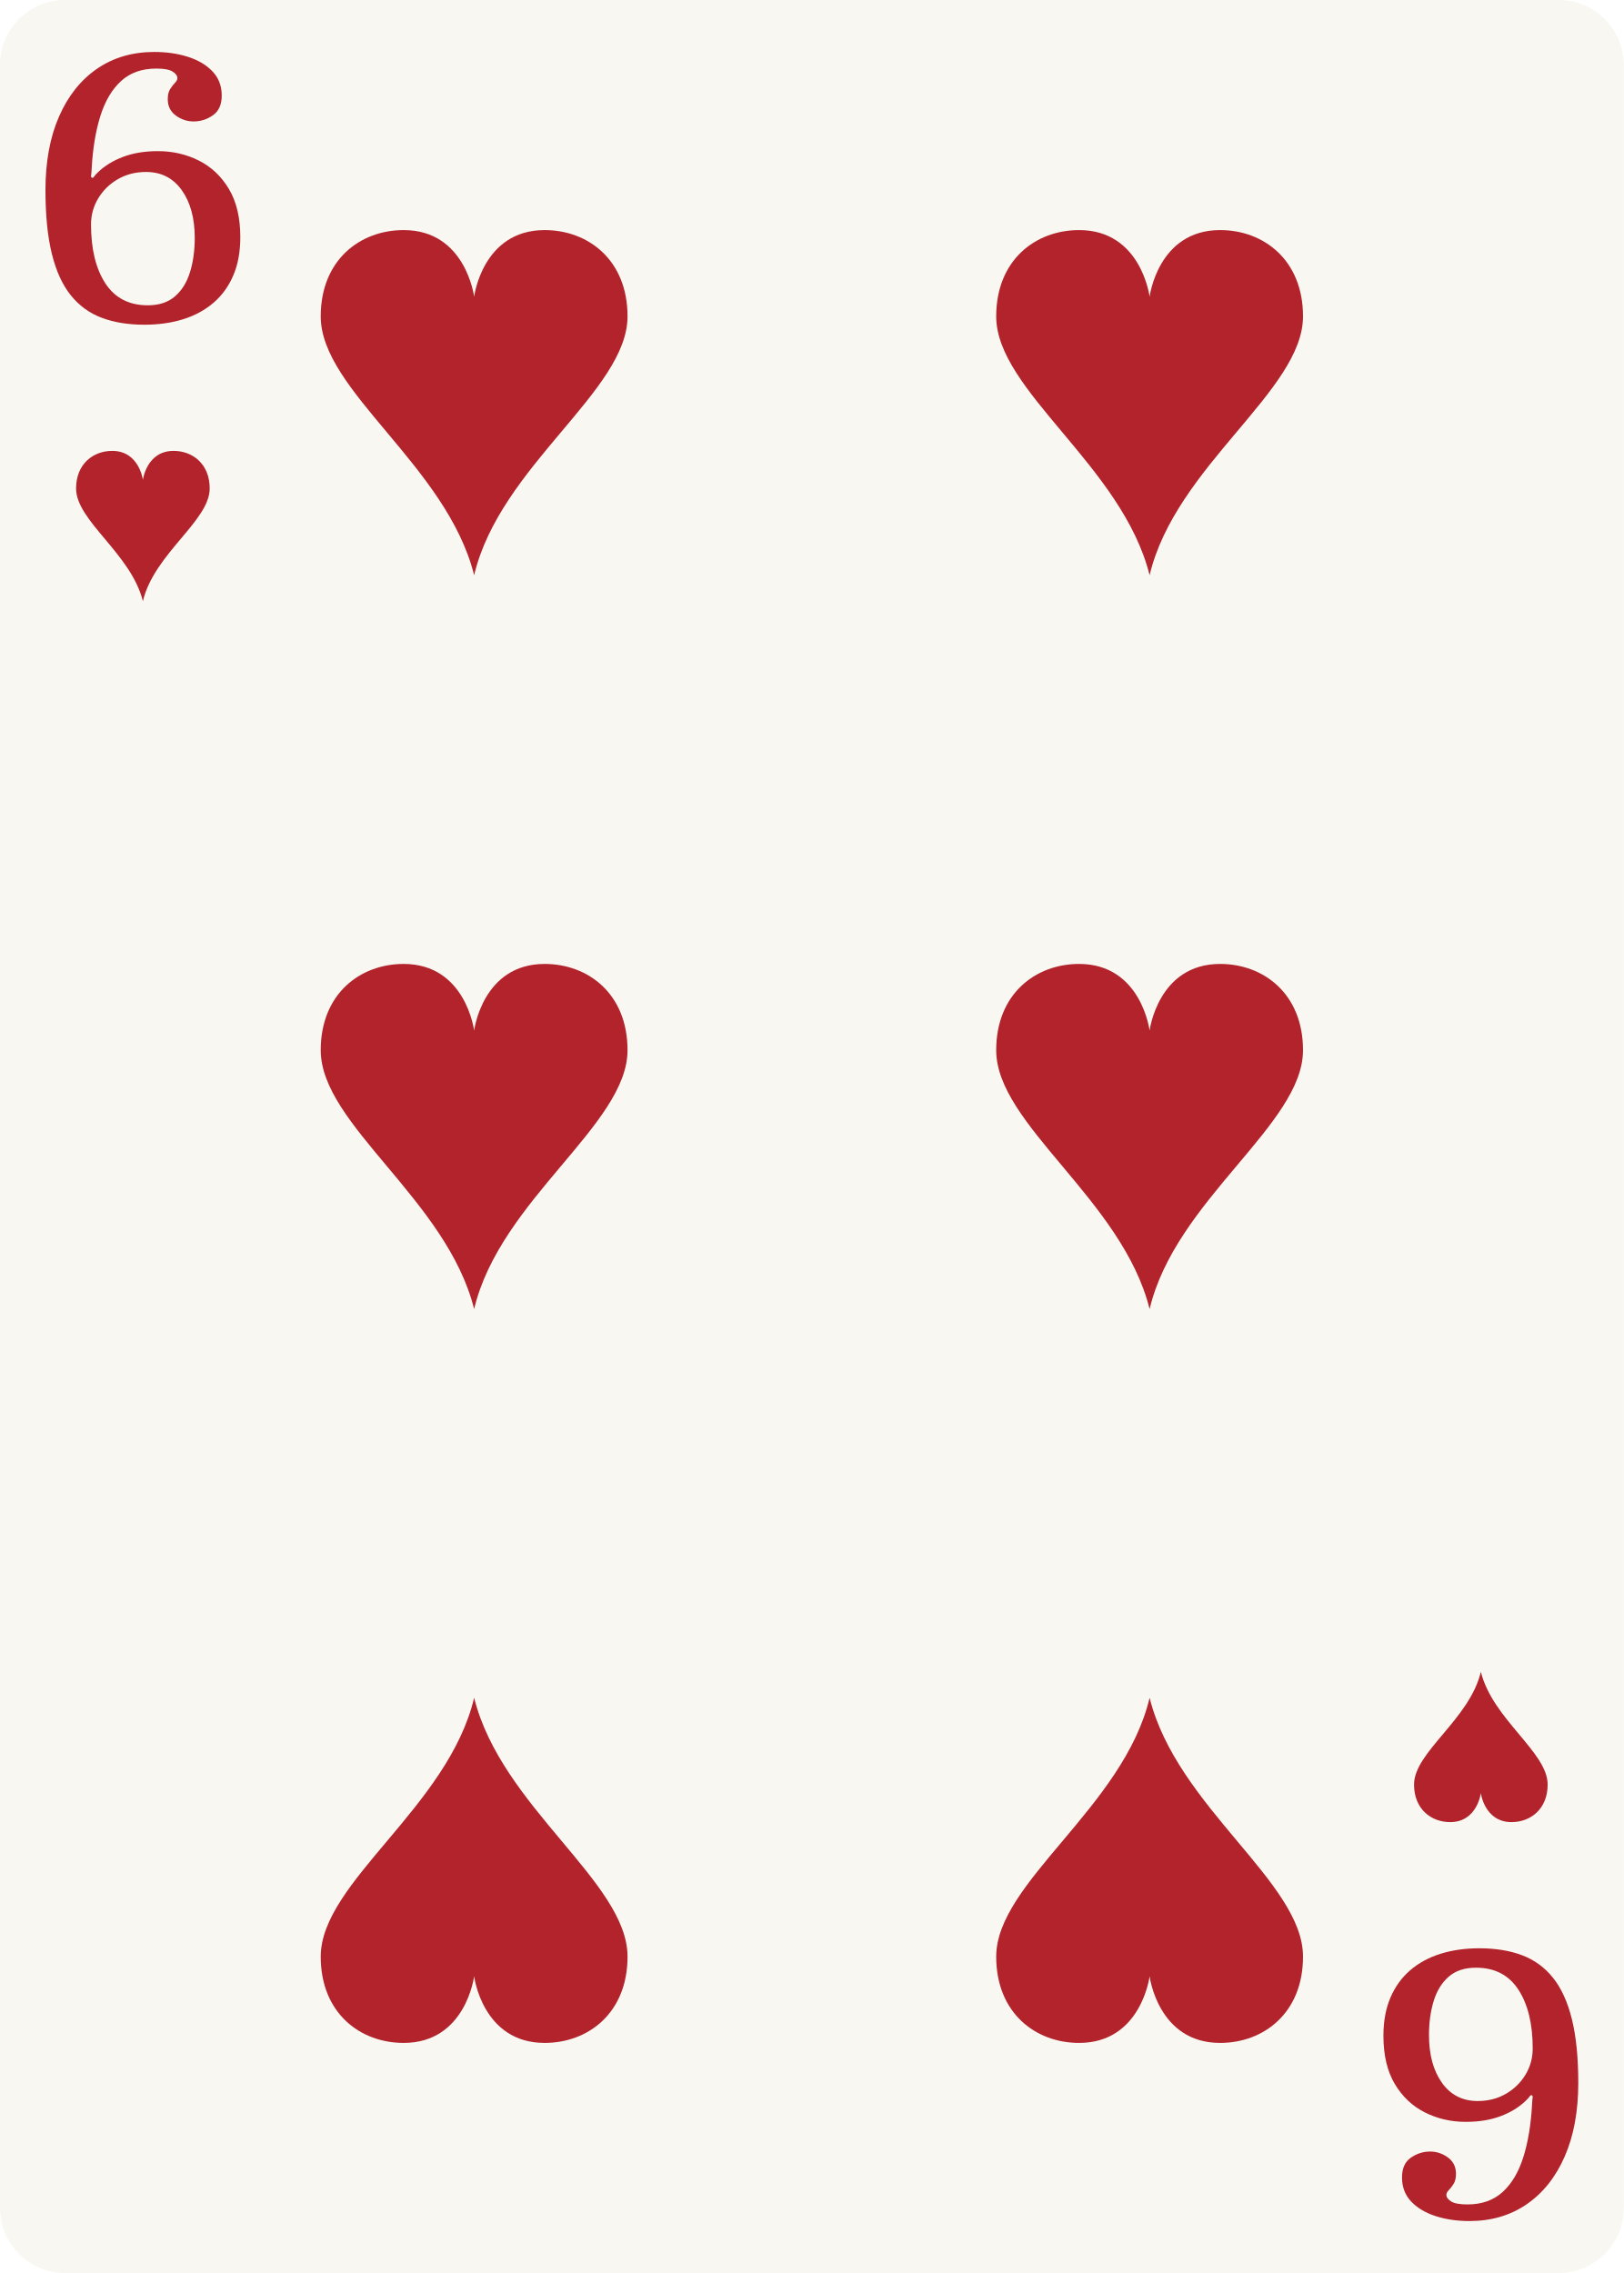
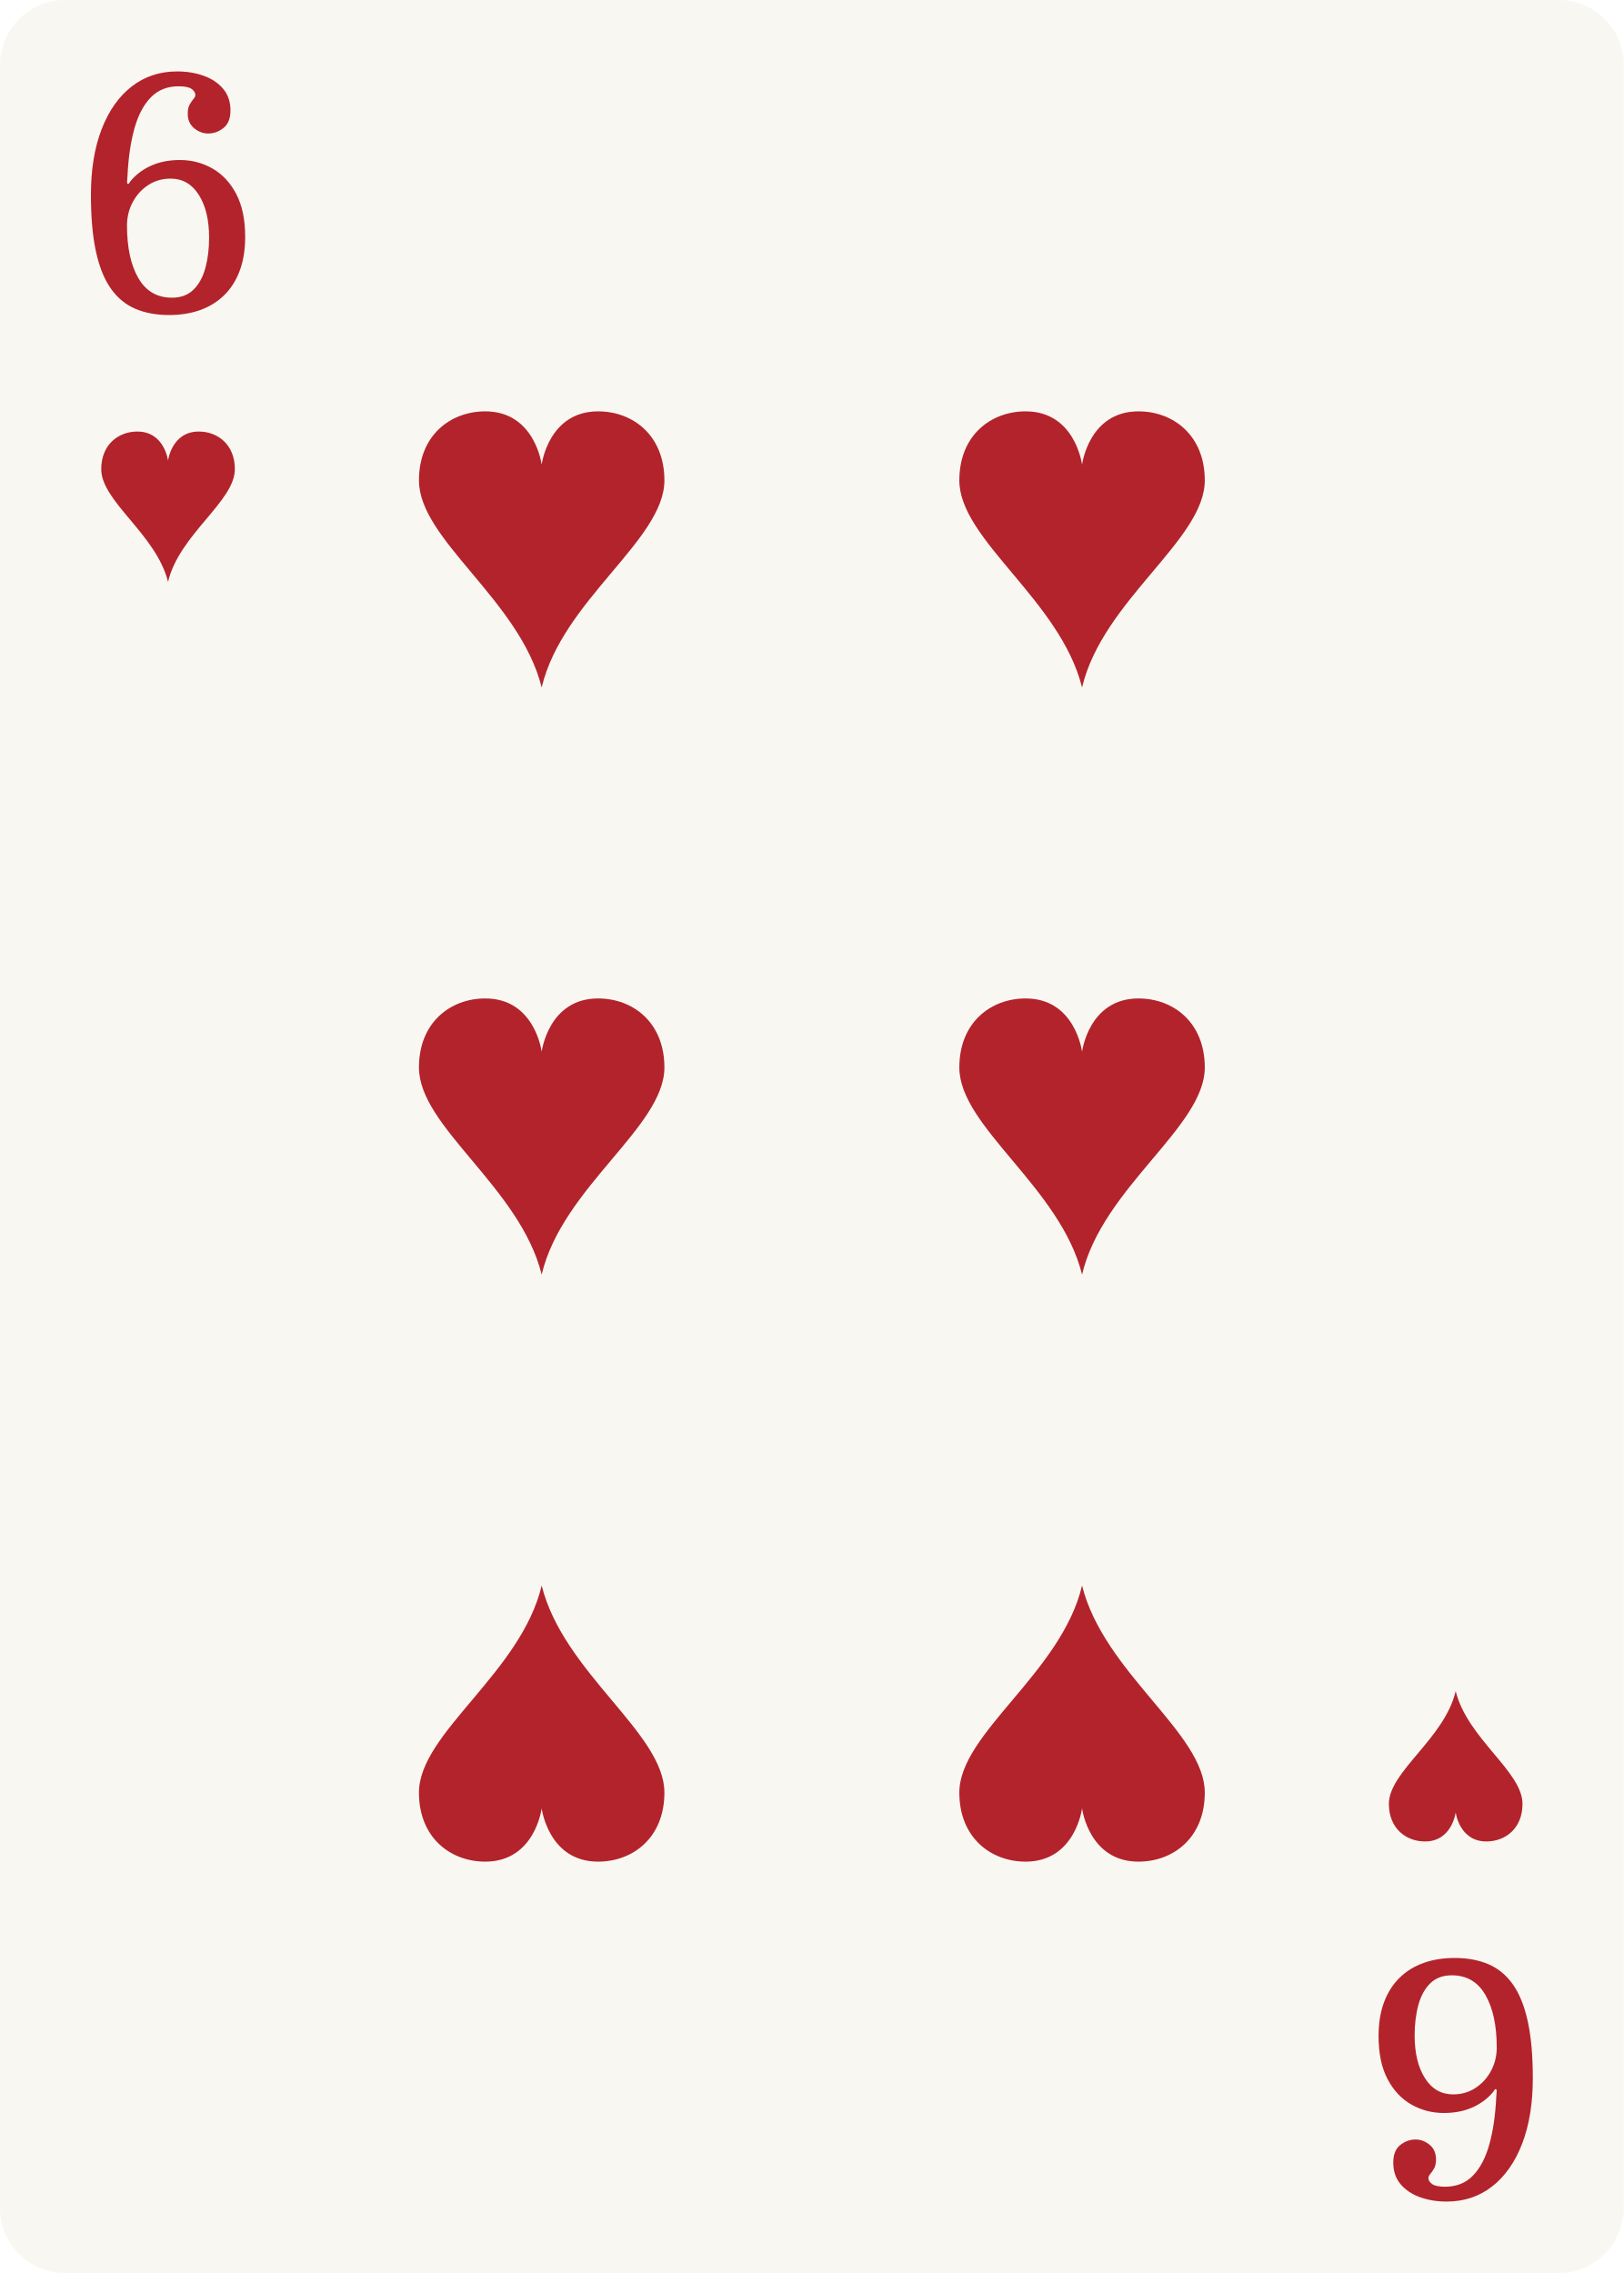
<svg xmlns="http://www.w3.org/2000/svg" width="250" height="350" viewBox="0 0 250 350">
  <rect width="250" height="350" rx="10" fill="#f8f7f2" />
  <g fill="#b3232b">
-     <g>
-       <svg x="44.0" y="31.0" width="58" height="62" viewBox="-8 -10.5 16 21">
-         <path d="M 3.676,-9 C 0.433,-9 0,-5.523 0,-5.523 0,-5.523 -0.433,-9 -3.676,-9 -5.946,-9 -8,-7.441 -8,-4.5 -8,-0.614 -1.421,3.294 0,9 1.352,3.299 8,-0.614 8,-4.5 8,-7.441 5.946,-9 3.676,-9 z" />
-       </svg>
+     <g transform="translate(125 175) scale(.8) translate(-125 -175)">
+       <g>
+         <svg x="44.0" y="31.0" width="58" height="62" viewBox="-8 -10.5 16 21">
+           <path d="M 3.676,-9 C 0.433,-9 0,-5.523 0,-5.523 0,-5.523 -0.433,-9 -3.676,-9 -5.946,-9 -8,-7.441 -8,-4.5 -8,-0.614 -1.421,3.294 0,9 1.352,3.299 8,-0.614 8,-4.5 8,-7.441 5.946,-9 3.676,-9 z" />
+         </svg>
+       </g>
+       <g>
+         <svg x="44.0" y="144.0" width="58" height="62" viewBox="-8 -10.5 16 21">
+           <path d="M 3.676,-9 C 0.433,-9 0,-5.523 0,-5.523 0,-5.523 -0.433,-9 -3.676,-9 -5.946,-9 -8,-7.441 -8,-4.5 -8,-0.614 -1.421,3.294 0,9 1.352,3.299 8,-0.614 8,-4.5 8,-7.441 5.946,-9 3.676,-9 z" />
+         </svg>
+       </g>
+       <g transform="rotate(180 73 288)">
+         <svg x="44.0" y="257.0" width="58" height="62" viewBox="-8 -10.5 16 21">
+           <path d="M 3.676,-9 C 0.433,-9 0,-5.523 0,-5.523 0,-5.523 -0.433,-9 -3.676,-9 -5.946,-9 -8,-7.441 -8,-4.5 -8,-0.614 -1.421,3.294 0,9 1.352,3.299 8,-0.614 8,-4.5 8,-7.441 5.946,-9 3.676,-9 z" />
+         </svg>
+       </g>
+       <g>
+         <svg x="148.0" y="31.0" width="58" height="62" viewBox="-8 -10.5 16 21">
+           <path d="M 3.676,-9 C 0.433,-9 0,-5.523 0,-5.523 0,-5.523 -0.433,-9 -3.676,-9 -5.946,-9 -8,-7.441 -8,-4.5 -8,-0.614 -1.421,3.294 0,9 1.352,3.299 8,-0.614 8,-4.5 8,-7.441 5.946,-9 3.676,-9 z" />
+         </svg>
+       </g>
+       <g>
+         <svg x="148.0" y="144.0" width="58" height="62" viewBox="-8 -10.5 16 21">
+           <path d="M 3.676,-9 C 0.433,-9 0,-5.523 0,-5.523 0,-5.523 -0.433,-9 -3.676,-9 -5.946,-9 -8,-7.441 -8,-4.5 -8,-0.614 -1.421,3.294 0,9 1.352,3.299 8,-0.614 8,-4.5 8,-7.441 5.946,-9 3.676,-9 z" />
+         </svg>
+       </g>
+       <g transform="rotate(180 177 288)">
+         <svg x="148.0" y="257.0" width="58" height="62" viewBox="-8 -10.5 16 21">
+           <path d="M 3.676,-9 C 0.433,-9 0,-5.523 0,-5.523 0,-5.523 -0.433,-9 -3.676,-9 -5.946,-9 -8,-7.441 -8,-4.5 -8,-0.614 -1.421,3.294 0,9 1.352,3.299 8,-0.614 8,-4.5 8,-7.441 5.946,-9 3.676,-9 z" />
+         </svg>
+       </g>
    </g>
-     <g>
-       <svg x="44.0" y="144.0" width="58" height="62" viewBox="-8 -10.5 16 21">
-         <path d="M 3.676,-9 C 0.433,-9 0,-5.523 0,-5.523 0,-5.523 -0.433,-9 -3.676,-9 -5.946,-9 -8,-7.441 -8,-4.5 -8,-0.614 -1.421,3.294 0,9 1.352,3.299 8,-0.614 8,-4.5 8,-7.441 5.946,-9 3.676,-9 z" />
-       </svg>
-     </g>
-     <g transform="rotate(180 73 288)">
-       <svg x="44.0" y="257.0" width="58" height="62" viewBox="-8 -10.5 16 21">
-         <path d="M 3.676,-9 C 0.433,-9 0,-5.523 0,-5.523 0,-5.523 -0.433,-9 -3.676,-9 -5.946,-9 -8,-7.441 -8,-4.5 -8,-0.614 -1.421,3.294 0,9 1.352,3.299 8,-0.614 8,-4.5 8,-7.441 5.946,-9 3.676,-9 z" />
-       </svg>
-     </g>
-     <g>
-       <svg x="148.0" y="31.0" width="58" height="62" viewBox="-8 -10.5 16 21">
-         <path d="M 3.676,-9 C 0.433,-9 0,-5.523 0,-5.523 0,-5.523 -0.433,-9 -3.676,-9 -5.946,-9 -8,-7.441 -8,-4.5 -8,-0.614 -1.421,3.294 0,9 1.352,3.299 8,-0.614 8,-4.5 8,-7.441 5.946,-9 3.676,-9 z" />
-       </svg>
-     </g>
-     <g>
-       <svg x="148.0" y="144.0" width="58" height="62" viewBox="-8 -10.5 16 21">
-         <path d="M 3.676,-9 C 0.433,-9 0,-5.523 0,-5.523 0,-5.523 -0.433,-9 -3.676,-9 -5.946,-9 -8,-7.441 -8,-4.5 -8,-0.614 -1.421,3.294 0,9 1.352,3.299 8,-0.614 8,-4.5 8,-7.441 5.946,-9 3.676,-9 z" />
-       </svg>
-     </g>
-     <g transform="rotate(180 177 288)">
-       <svg x="148.0" y="257.0" width="58" height="62" viewBox="-8 -10.5 16 21">
-         <path d="M 3.676,-9 C 0.433,-9 0,-5.523 0,-5.523 0,-5.523 -0.433,-9 -3.676,-9 -5.946,-9 -8,-7.441 -8,-4.5 -8,-0.614 -1.421,3.294 0,9 1.352,3.299 8,-0.614 8,-4.5 8,-7.441 5.946,-9 3.676,-9 z" />
-       </svg>
-     </g>
-     <g data-card-value="Besley" transform="translate(4.009239 49.45455) scale(0.03076918 -0.02727273)">
+     <g data-card-value="Besley" transform="translate(11.63252 48.02234) scale(0.0243568 -0.0243568)">
      <path d="M757.2 1372.2Q757.2 1359.2 745.2 1345.5Q733.2 1331.8 721.2 1310.599Q709.2 1289.399 709.2 1253.399Q709.2 1194.199 749.701 1160.899Q790.201 1127.599 838.601 1127.599Q891.002 1127.599 935.102 1162.499Q979.202 1197.399 979.202 1273.6Q979.202 1355.6 933.032 1410.2Q886.862 1464.8 810.331 1492.4Q733.801 1520.0 642.001 1520.0Q477.5 1520.0 355.08 1425.0Q232.66 1330.0 164.93 1155.0Q97.2 980.0 97.2 740.0Q97.2 526.0 129.22 380.0Q161.24 234.0 224.03 146.0Q286.82 58.0 378.91 19.0Q471.001 -20.0 592.001 -20.0Q698.981 -20.0 786.921 11.22Q874.861 42.44 938.651 104.51Q1002.441 166.58 1037.321 259.06Q1072.201 351.54 1072.201 474.2Q1072.201 637.8 1015.651 745.39Q959.101 852.98 865.051 906.49Q771.001 960.0 660.001 960.0Q561.281 960.0 485.231 927.57Q409.181 895.14 358.761 839.42Q345.481 825.28 340.411 816.14Q335.341 807.0 329.201 810.14Q324.201 813.14 325.771 824.28Q327.341 835.42 328.341 860.56Q336.621 1031.86 372.041 1158.84Q407.461 1285.82 475.721 1356.01Q543.981 1426.2 652.001 1426.2Q709.881 1426.2 733.541 1409.2Q757.2 1392.2 757.2 1372.2ZM844.2 470.0Q844.2 363.8 820.7 277.49Q797.2 191.181 745.6 140.391Q694 89.601 609.2 89.601Q468.481 89.601 396.841 213.65Q325.201 337.7 325.201 545.999Q325.201 625.999 361.301 693.599Q397.401 761.199 459.601 801.799Q521.801 842.399 600.601 842.399Q714.28 842.399 779.24 739.599Q844.2 636.8 844.2 470.0Z" />
    </g>
    <g>
-       <svg x="9.5" y="67.5" width="25" height="27" viewBox="-8 -10.5 16 21">
+       <svg x="13.374" y="64.521" width="25" height="27" viewBox="-8 -10.5 16 21">
        <path d="M 3.676,-9 C 0.433,-9 0,-5.523 0,-5.523 0,-5.523 -0.433,-9 -3.676,-9 -5.946,-9 -8,-7.441 -8,-4.5 -8,-0.614 -1.421,3.294 0,9 1.352,3.299 8,-0.614 8,-4.5 8,-7.441 5.946,-9 3.676,-9 z" />
      </svg>
    </g>
    <g transform="rotate(180 125 175)">
-       <g data-card-value="Besley" transform="translate(4.009239 49.45455) scale(0.03076918 -0.02727273)">
+       <g data-card-value="Besley" transform="translate(11.63252 48.02234) scale(0.0243568 -0.0243568)">
        <path d="M757.2 1372.2Q757.2 1359.2 745.2 1345.5Q733.2 1331.8 721.2 1310.599Q709.2 1289.399 709.2 1253.399Q709.2 1194.199 749.701 1160.899Q790.201 1127.599 838.601 1127.599Q891.002 1127.599 935.102 1162.499Q979.202 1197.399 979.202 1273.6Q979.202 1355.6 933.032 1410.2Q886.862 1464.8 810.331 1492.4Q733.801 1520.0 642.001 1520.0Q477.5 1520.0 355.08 1425.0Q232.66 1330.0 164.93 1155.0Q97.2 980.0 97.2 740.0Q97.2 526.0 129.22 380.0Q161.24 234.0 224.03 146.0Q286.82 58.0 378.91 19.0Q471.001 -20.0 592.001 -20.0Q698.981 -20.0 786.921 11.22Q874.861 42.44 938.651 104.51Q1002.441 166.58 1037.321 259.06Q1072.201 351.54 1072.201 474.2Q1072.201 637.8 1015.651 745.39Q959.101 852.98 865.051 906.49Q771.001 960.0 660.001 960.0Q561.281 960.0 485.231 927.57Q409.181 895.14 358.761 839.42Q345.481 825.28 340.411 816.14Q335.341 807.0 329.201 810.14Q324.201 813.14 325.771 824.28Q327.341 835.42 328.341 860.56Q336.621 1031.86 372.041 1158.84Q407.461 1285.82 475.721 1356.01Q543.981 1426.2 652.001 1426.2Q709.881 1426.2 733.541 1409.2Q757.2 1392.2 757.2 1372.2ZM844.2 470.0Q844.2 363.8 820.7 277.49Q797.2 191.181 745.6 140.391Q694 89.601 609.2 89.601Q468.481 89.601 396.841 213.65Q325.201 337.7 325.201 545.999Q325.201 625.999 361.301 693.599Q397.401 761.199 459.601 801.799Q521.801 842.399 600.601 842.399Q714.28 842.399 779.24 739.599Q844.2 636.8 844.2 470.0Z" />
      </g>
      <g>
-         <svg x="9.5" y="67.5" width="25" height="27" viewBox="-8 -10.5 16 21">
+         <svg x="13.374" y="64.521" width="25" height="27" viewBox="-8 -10.5 16 21">
          <path d="M 3.676,-9 C 0.433,-9 0,-5.523 0,-5.523 0,-5.523 -0.433,-9 -3.676,-9 -5.946,-9 -8,-7.441 -8,-4.5 -8,-0.614 -1.421,3.294 0,9 1.352,3.299 8,-0.614 8,-4.5 8,-7.441 5.946,-9 3.676,-9 z" />
        </svg>
      </g>
    </g>
  </g>
</svg>
